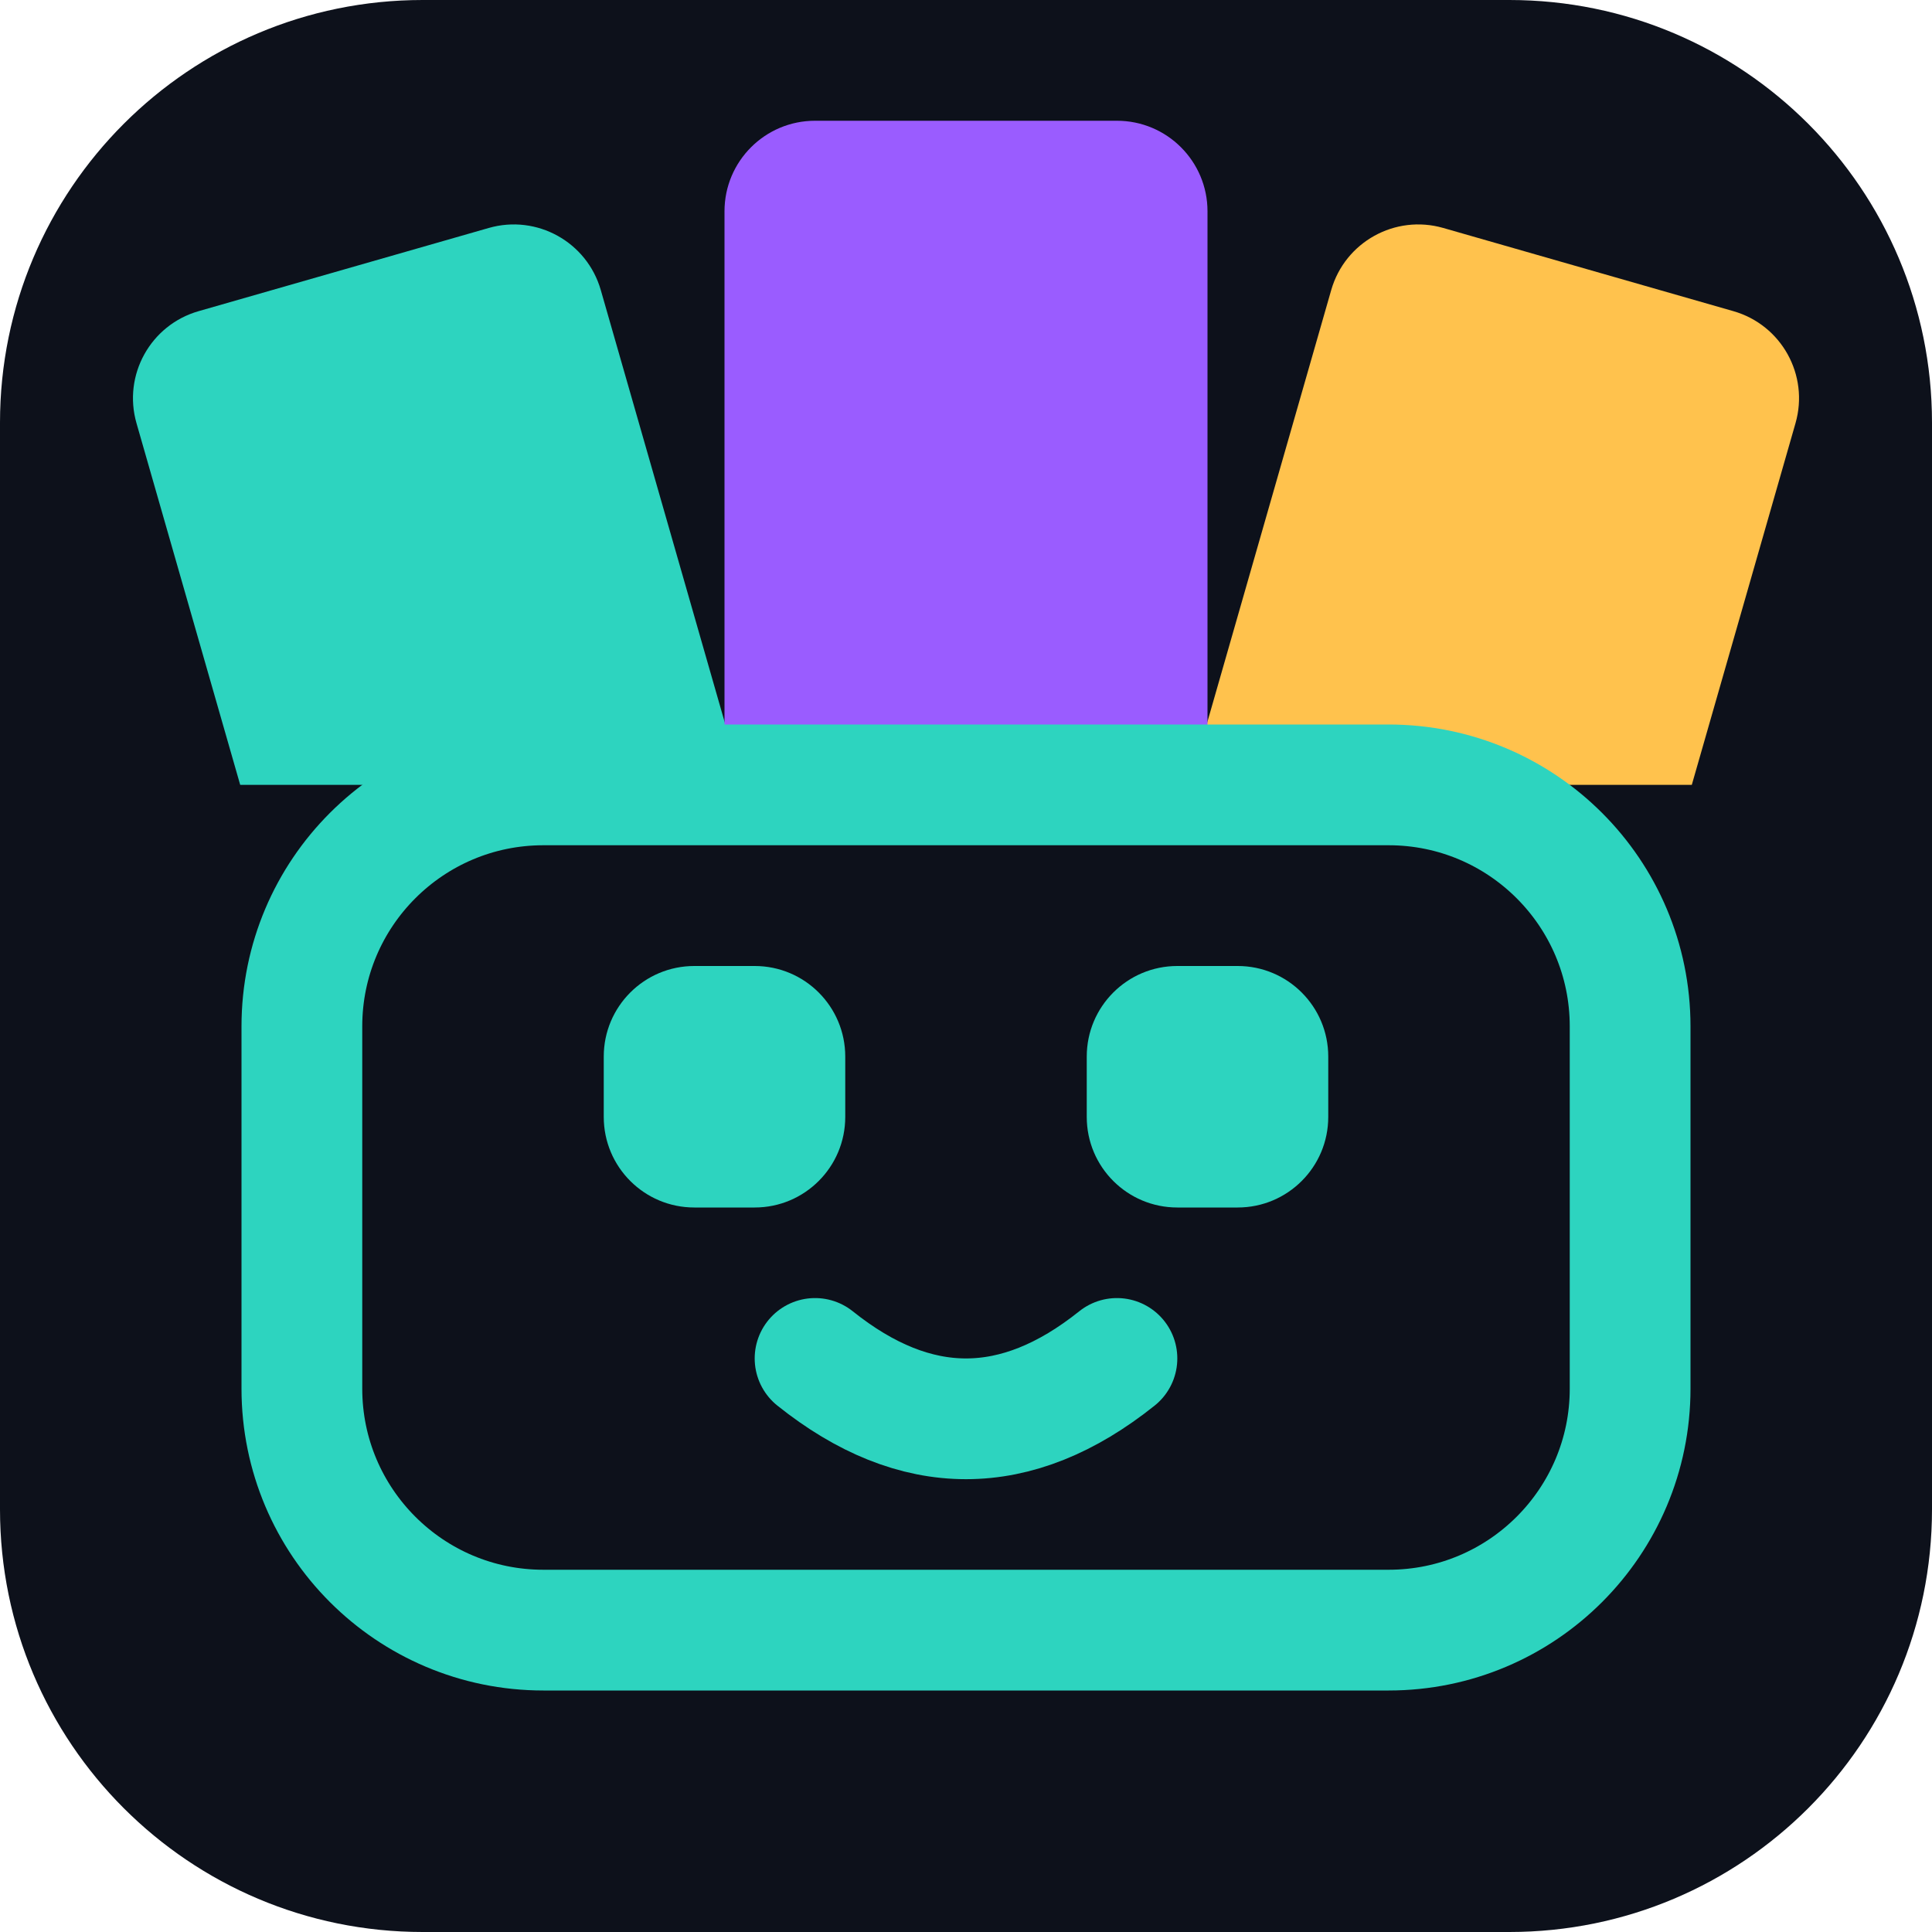
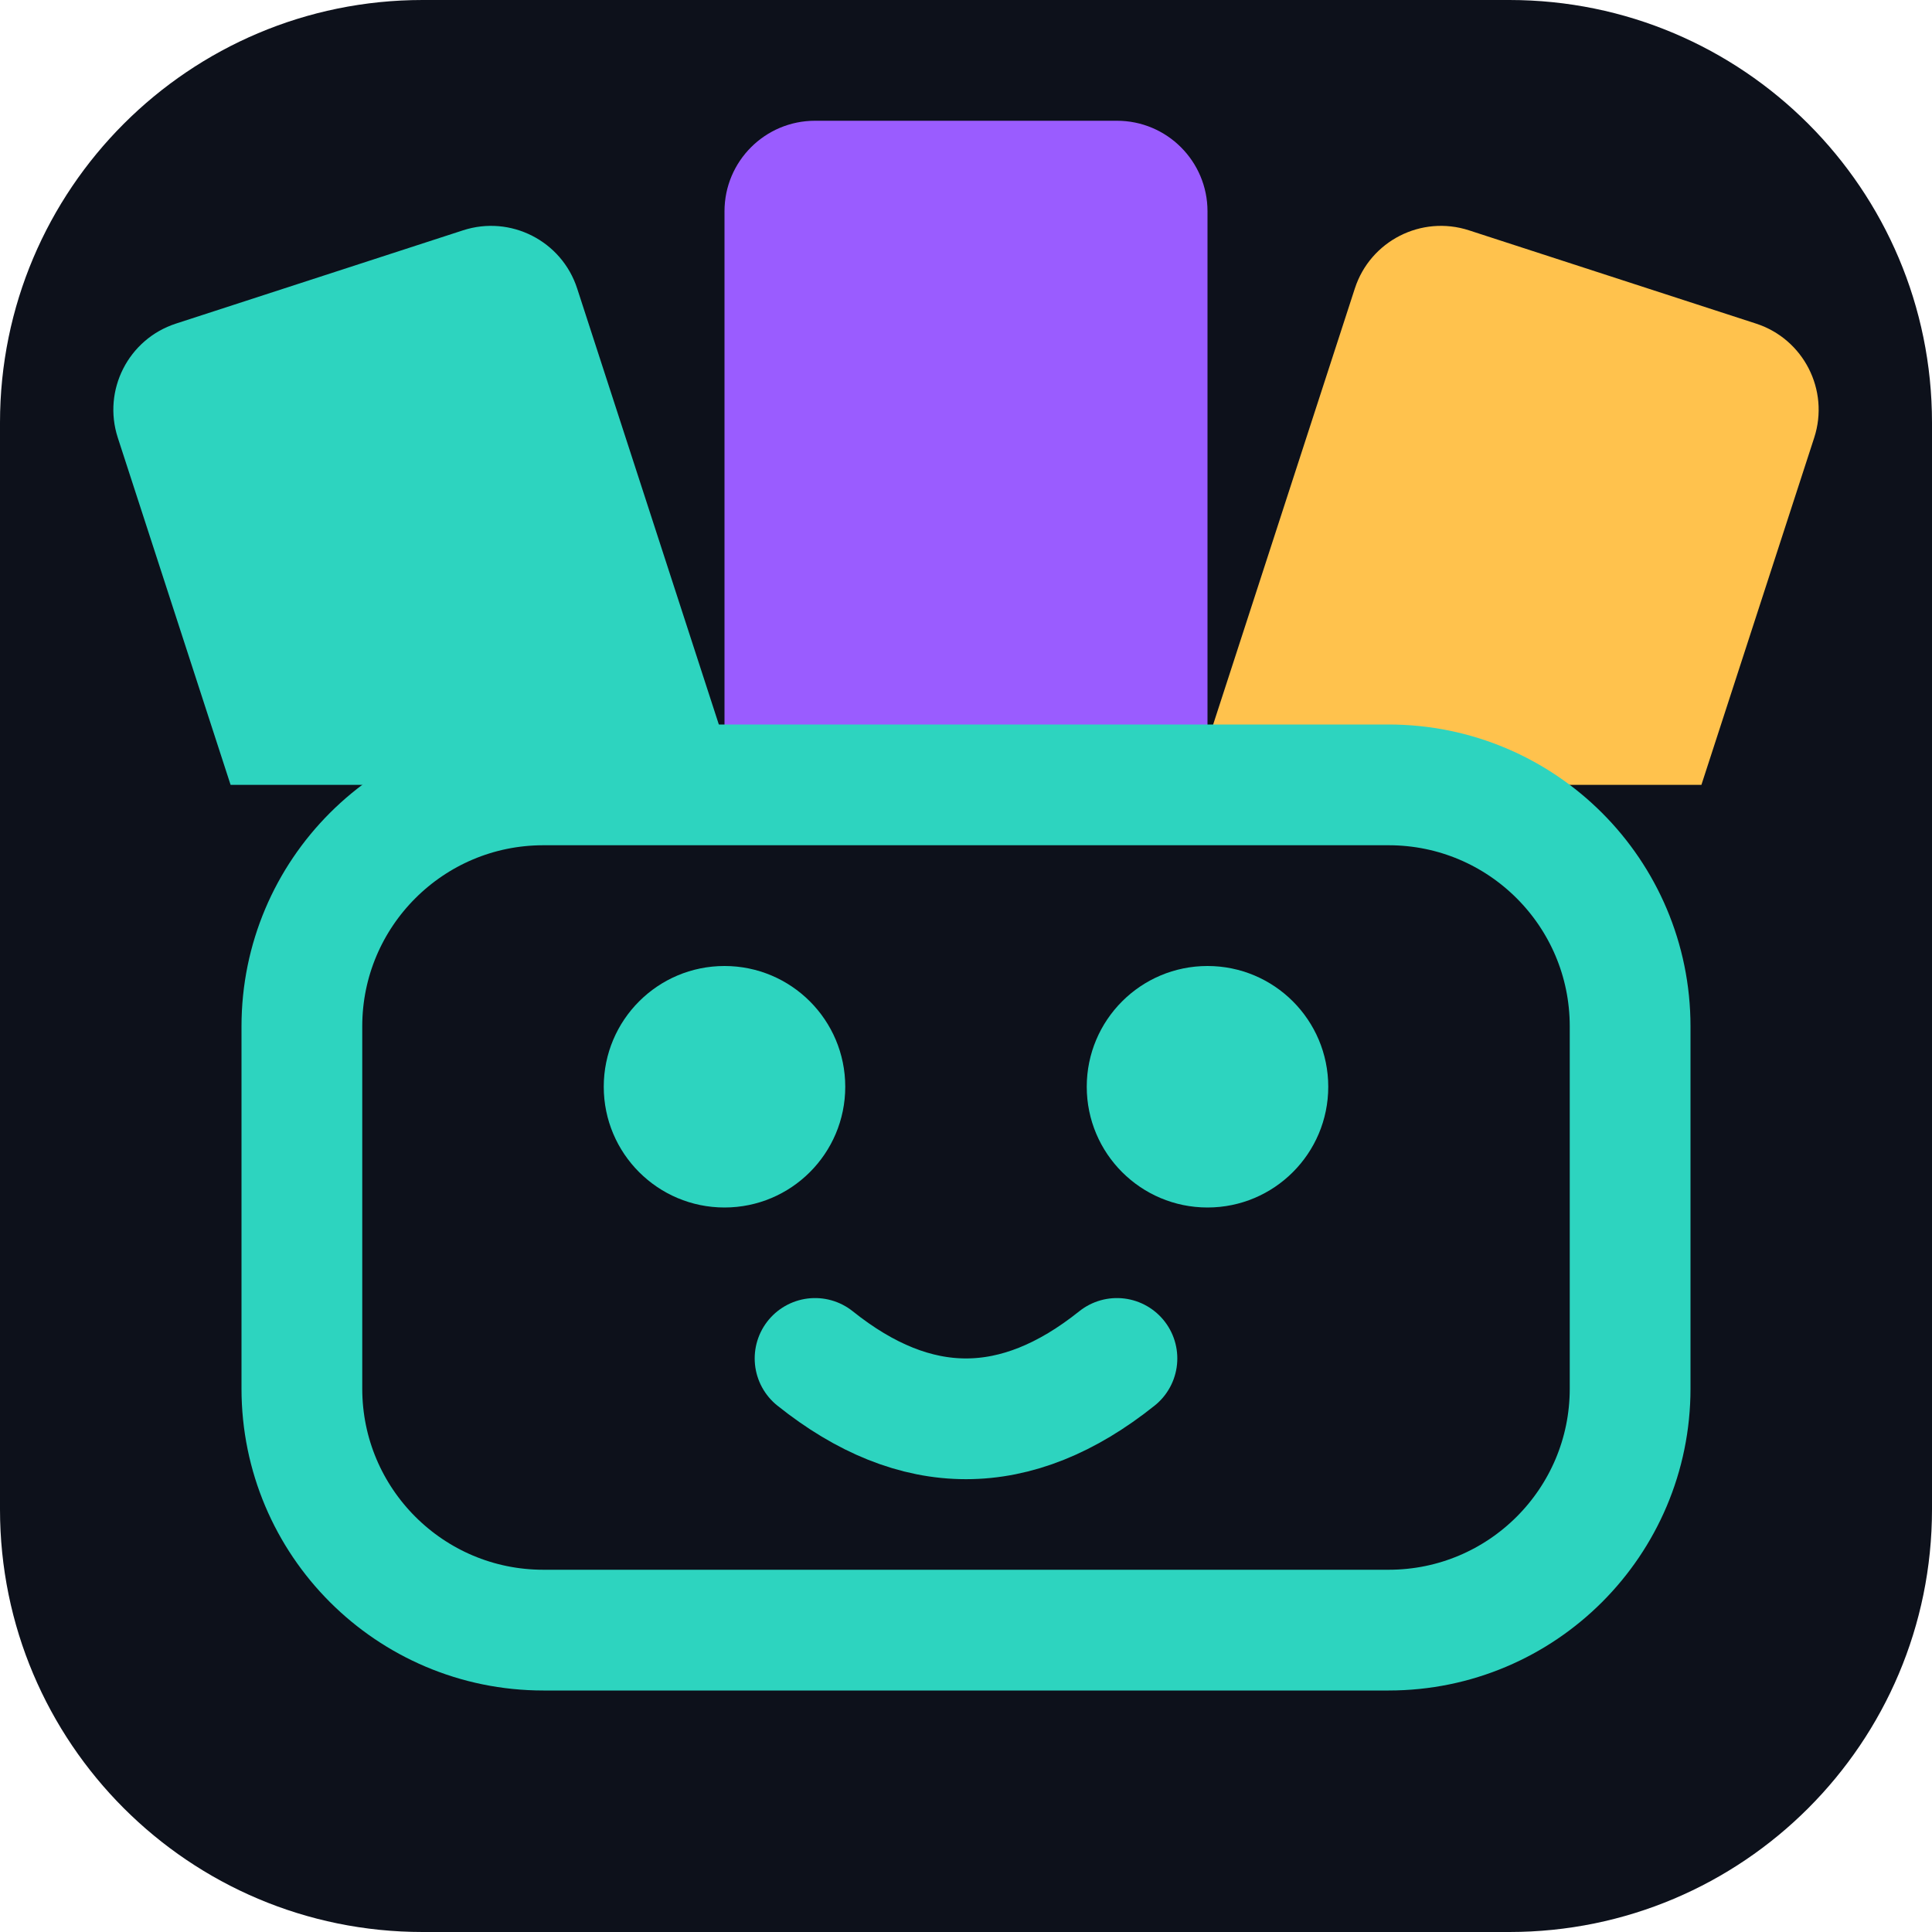
<svg xmlns="http://www.w3.org/2000/svg" viewBox="0 0 32 32">
  <rect width="32" height="32" rx="7" fill="#0d111b" />
  <clipPath id="p">
    <rect width="32" height="13" />
  </clipPath>
  <g clip-path="url(#p)">
-     <rect fill="#2dd4bf" x="5" y="4" width="8" height="12" rx="1.5" transform="rotate(-16 9 16)" />
-     <rect fill="#ffc24d" x="19" y="4" width="8" height="12" rx="1.5" transform="rotate(16 23 16)" />
+     <rect fill="#2dd4bf" x="5" y="4" width="8" height="12" rx="1.5" transform="rotate(-18 9 16)" />
+     <rect fill="#ffc24d" x="19" y="4" width="8" height="12" rx="1.5" transform="rotate(18 23 16)" />
    <rect fill="#9a5cff" x="12" y="2" width="8" height="12" rx="1.5" />
  </g>
  <rect x="5" y="13" width="22" height="14" rx="4" fill="none" stroke="#2dd4bf" stroke-width="2" />
-   <rect fill="#2dd4bf" x="10" y="16" width="4" height="4" rx="1.5" />
-   <rect fill="#2dd4bf" x="18" y="16" width="4" height="4" rx="1.5" />
+   <circle fill="#2dd4bf" cx="12" cy="18" r="2" />
+   <circle fill="#2dd4bf" cx="20" cy="18" r="2" />
  <path d="M13.5 22.5q2.5 2 5 0" fill="none" stroke="#2dd4bf" stroke-width="2" stroke-linecap="round" />
</svg>
